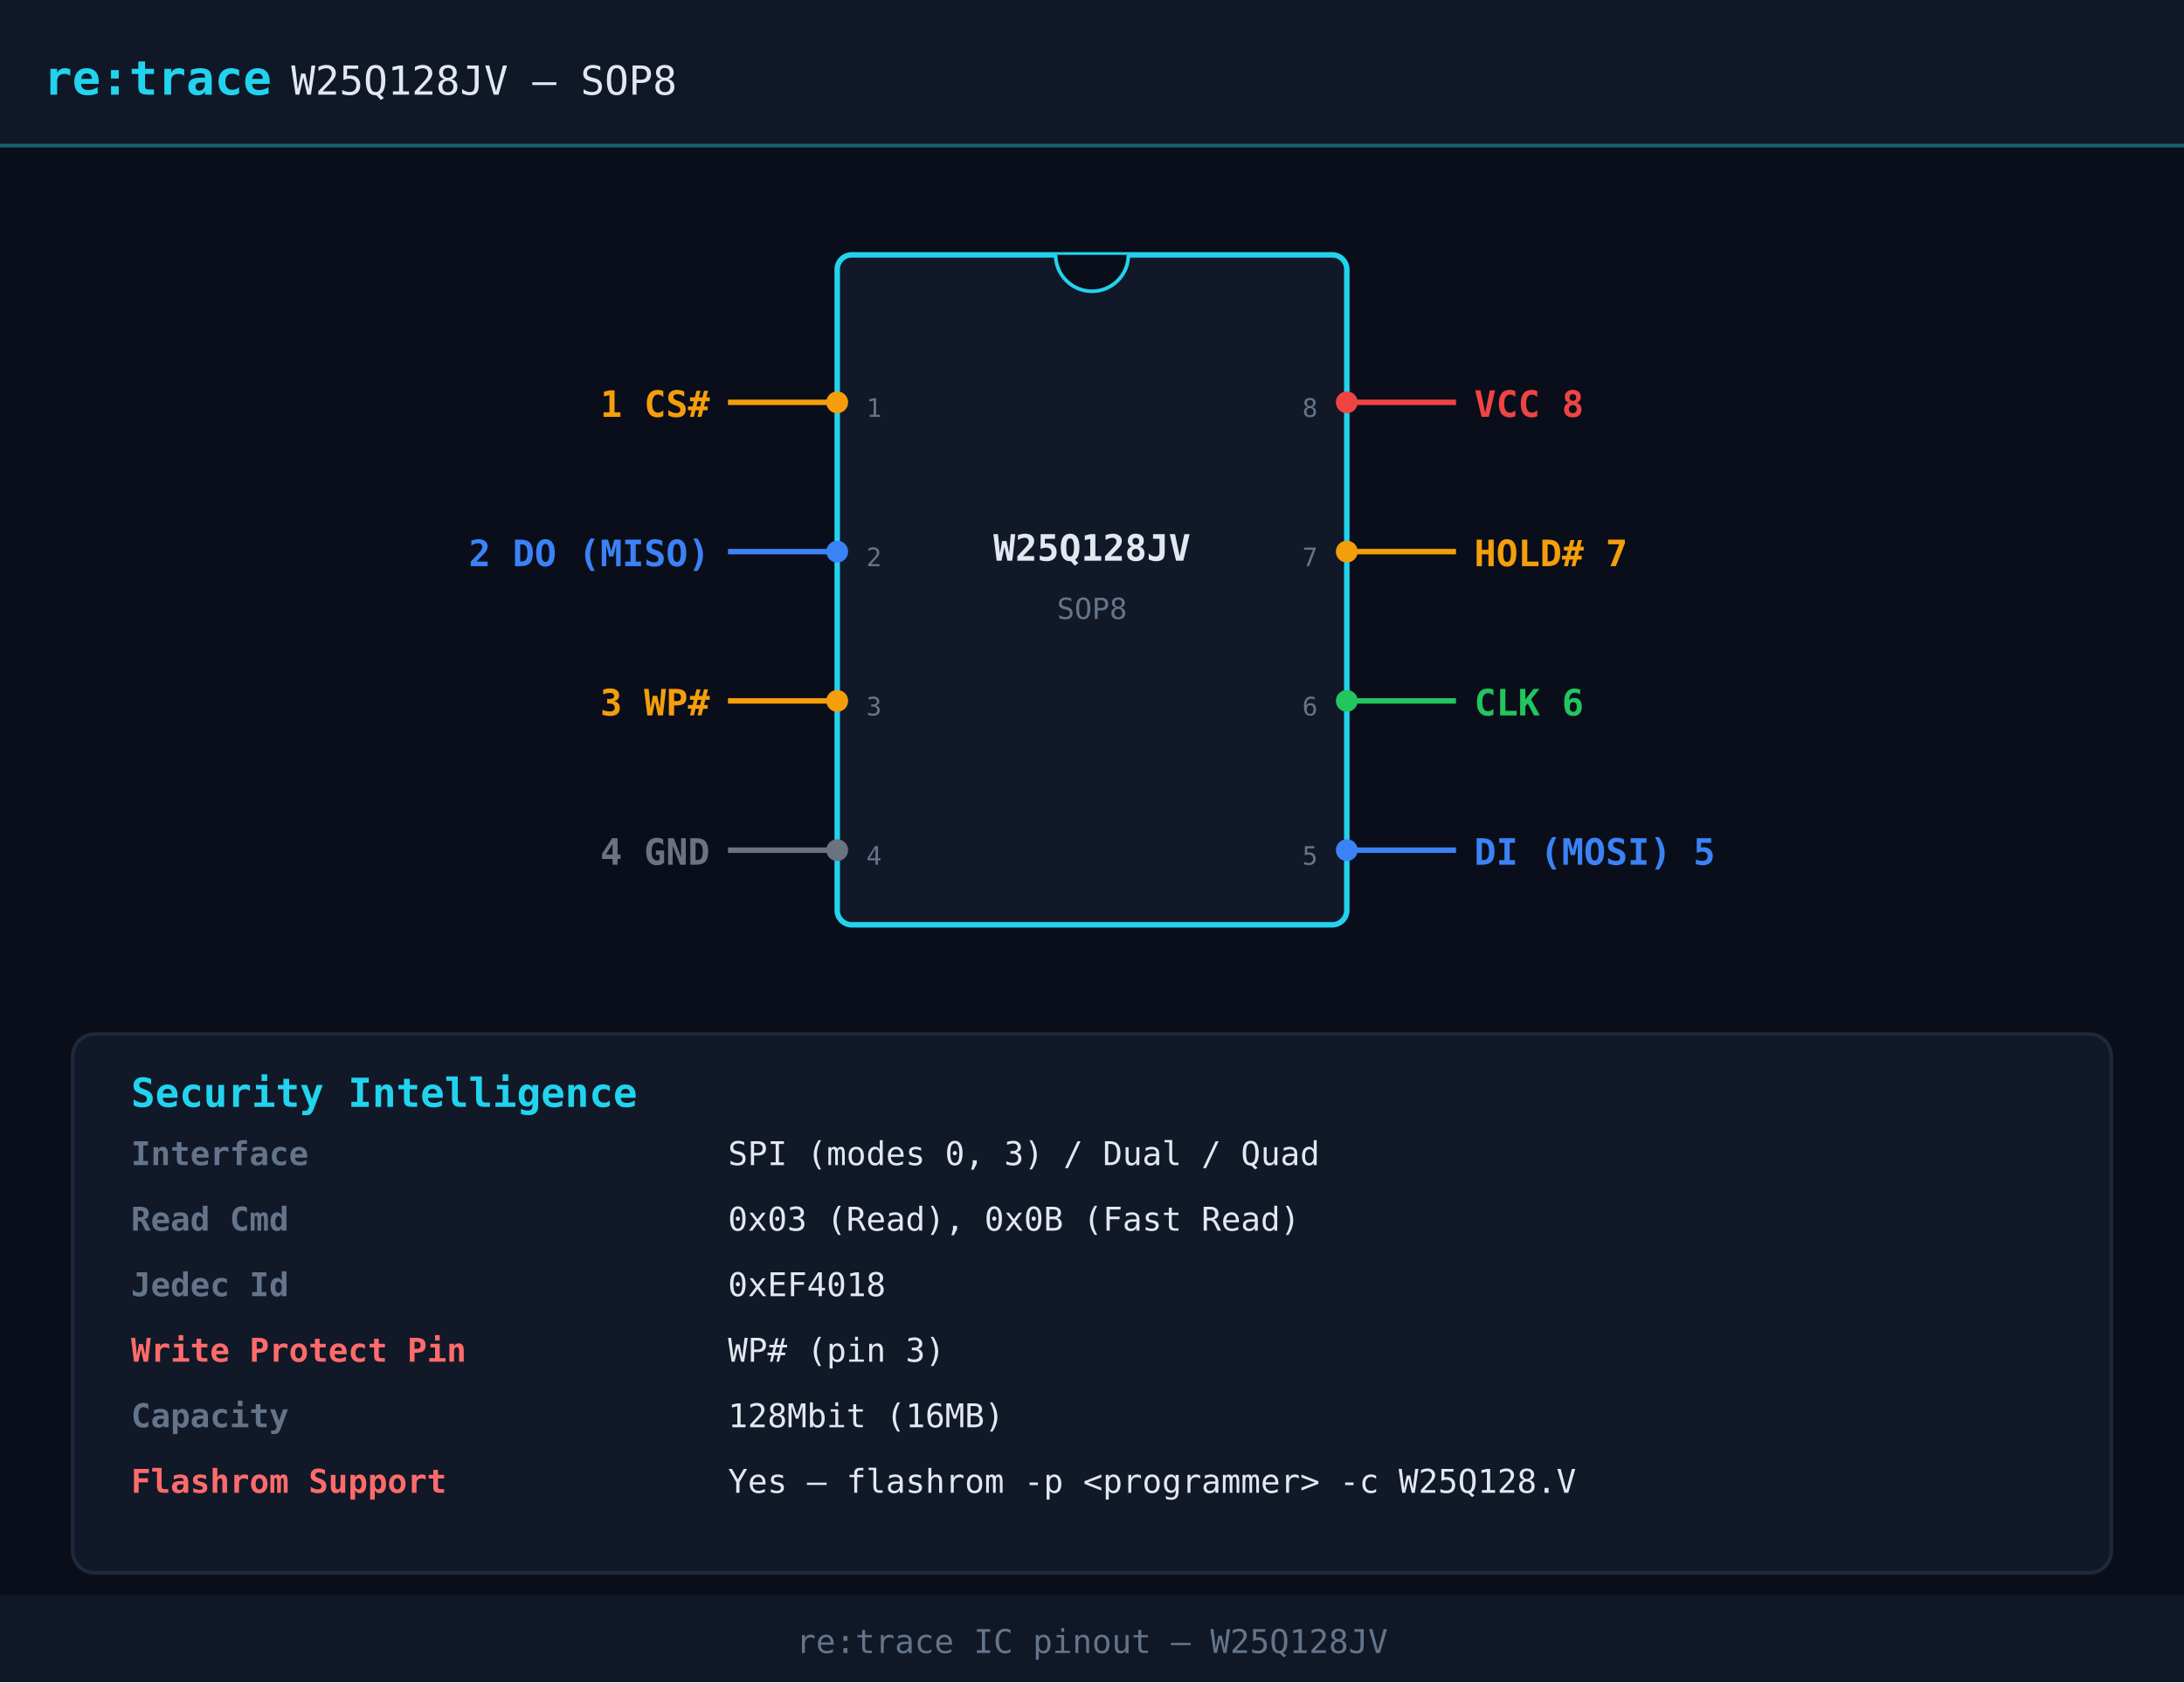
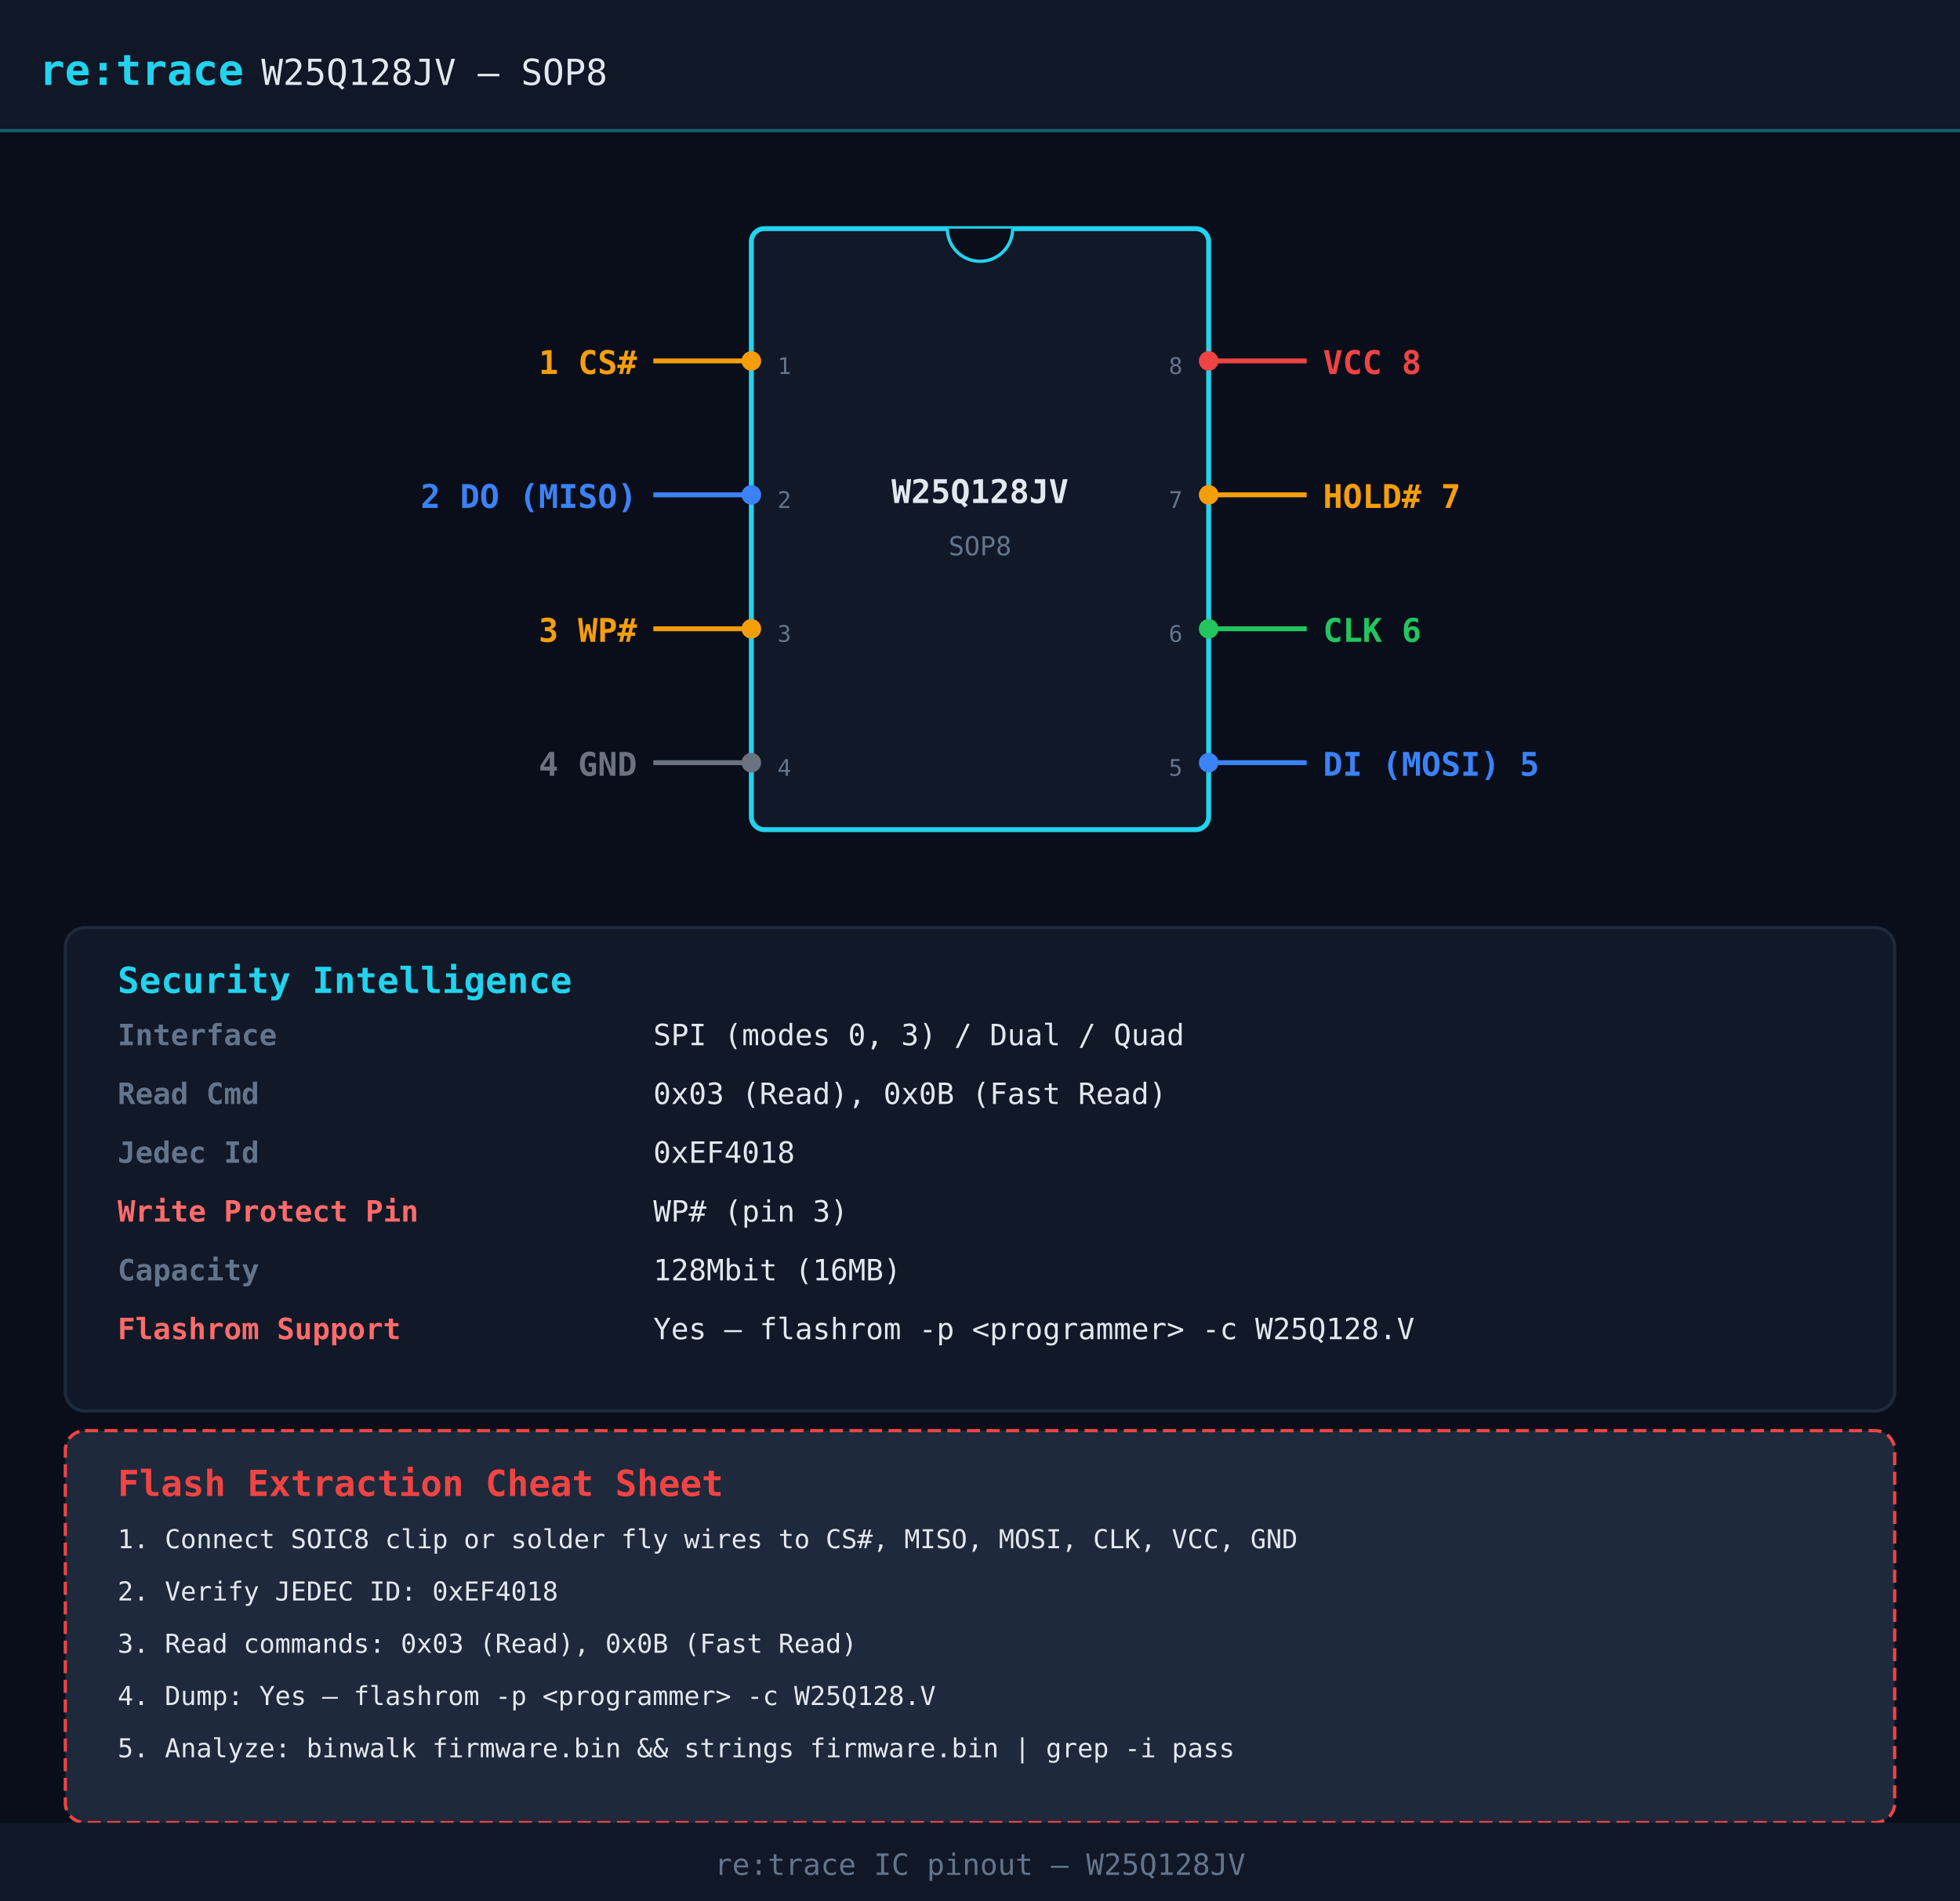
- <svg xmlns="http://www.w3.org/2000/svg" width="600" height="462" viewBox="0 0 600 462">
+ <svg xmlns="http://www.w3.org/2000/svg" width="600" height="582" viewBox="0 0 600 582">
  <defs>
    <filter id="glow" x="-50%" y="-50%" width="200%" height="200%">
      <feGaussianBlur in="SourceGraphic" stdDeviation="2" result="blur" />
      <feMerge>
        <feMergeNode in="blur" />
        <feMergeNode in="SourceGraphic" />
      </feMerge>
    </filter>
    <filter id="shadow" x="-5%" y="-5%" width="110%" height="110%">
      <feDropShadow dx="0" dy="2" stdDeviation="3" flood-color="#000" flood-opacity="0.5" />
    </filter>
    <marker id="pin-arrow" viewBox="0 0 10 6" refX="9" refY="3" markerWidth="7" markerHeight="4" orient="auto-start-reverse">
      <path d="M 0 0 L 10 3 L 0 6 z" fill="context-stroke" fill-opacity="0.8" />
    </marker>
  </defs>
-   <rect width="600" height="462" fill="#0a0e1a" />
+   <rect width="600" height="582" fill="#0a0e1a" />
  <rect width="600" height="40" fill="#111827" fill-opacity="0.92" />
  <line x1="0" y1="40" x2="600" y2="40" stroke="#22d3ee" stroke-width="1" stroke-opacity="0.4" />
  <text x="12" y="26" font-family="'JetBrains Mono', 'Fira Code', 'SF Mono', monospace" font-size="13" fill="#22d3ee" font-weight="bold">re:trace</text>
  <text x="80" y="26" font-family="'JetBrains Mono', 'Fira Code', 'SF Mono', monospace" font-size="11" fill="#e2e8f0">W25Q128JV — SOP8</text>
  <rect x="230" y="70" width="140" height="184" rx="4" fill="#111827" stroke="#22d3ee" stroke-width="1.5" />
  <path d="M 290 70 A 10 10 0 0 0 310 70" fill="#0a0e1a" stroke="#22d3ee" stroke-width="1" />
  <text x="300" y="154" text-anchor="middle" font-family="'JetBrains Mono', 'Fira Code', 'SF Mono', monospace" font-size="10" fill="#e2e8f0" font-weight="bold">W25Q128JV</text>
  <text x="300" y="170" text-anchor="middle" font-family="'JetBrains Mono', 'Fira Code', 'SF Mono', monospace" font-size="8" fill="#64748b">SOP8</text>
  <line x1="230" y1="110.5" x2="200" y2="110.5" stroke="#f59e0b" stroke-width="1.5" />
  <circle cx="230" cy="110.5" r="3" fill="#f59e0b" />
  <text x="195" y="114.5" text-anchor="end" font-family="'JetBrains Mono', 'Fira Code', 'SF Mono', monospace" font-size="10" fill="#f59e0b" font-weight="bold">1 CS#</text>
  <text x="238" y="114.5" font-family="'JetBrains Mono', 'Fira Code', 'SF Mono', monospace" font-size="7" fill="#64748b">1</text>
  <line x1="230" y1="151.5" x2="200" y2="151.5" stroke="#3b82f6" stroke-width="1.5" />
  <circle cx="230" cy="151.5" r="3" fill="#3b82f6" />
  <text x="195" y="155.5" text-anchor="end" font-family="'JetBrains Mono', 'Fira Code', 'SF Mono', monospace" font-size="10" fill="#3b82f6" font-weight="bold">2 DO (MISO)</text>
  <text x="238" y="155.5" font-family="'JetBrains Mono', 'Fira Code', 'SF Mono', monospace" font-size="7" fill="#64748b">2</text>
  <line x1="230" y1="192.5" x2="200" y2="192.5" stroke="#f59e0b" stroke-width="1.5" />
  <circle cx="230" cy="192.5" r="3" fill="#f59e0b" />
  <text x="195" y="196.5" text-anchor="end" font-family="'JetBrains Mono', 'Fira Code', 'SF Mono', monospace" font-size="10" fill="#f59e0b" font-weight="bold">3 WP#</text>
  <text x="238" y="196.5" font-family="'JetBrains Mono', 'Fira Code', 'SF Mono', monospace" font-size="7" fill="#64748b">3</text>
  <line x1="230" y1="233.5" x2="200" y2="233.5" stroke="#6b7280" stroke-width="1.5" />
  <circle cx="230" cy="233.5" r="3" fill="#6b7280" />
  <text x="195" y="237.5" text-anchor="end" font-family="'JetBrains Mono', 'Fira Code', 'SF Mono', monospace" font-size="10" fill="#6b7280" font-weight="bold">4 GND</text>
  <text x="238" y="237.5" font-family="'JetBrains Mono', 'Fira Code', 'SF Mono', monospace" font-size="7" fill="#64748b">4</text>
  <line x1="370" y1="233.5" x2="400" y2="233.5" stroke="#3b82f6" stroke-width="1.5" />
  <circle cx="370" cy="233.5" r="3" fill="#3b82f6" />
  <text x="405" y="237.5" font-family="'JetBrains Mono', 'Fira Code', 'SF Mono', monospace" font-size="10" fill="#3b82f6" font-weight="bold">DI (MOSI) 5</text>
  <text x="362" y="237.5" text-anchor="end" font-family="'JetBrains Mono', 'Fira Code', 'SF Mono', monospace" font-size="7" fill="#64748b">5</text>
  <line x1="370" y1="192.5" x2="400" y2="192.5" stroke="#22c55e" stroke-width="1.5" />
  <circle cx="370" cy="192.5" r="3" fill="#22c55e" />
  <text x="405" y="196.5" font-family="'JetBrains Mono', 'Fira Code', 'SF Mono', monospace" font-size="10" fill="#22c55e" font-weight="bold">CLK 6</text>
  <text x="362" y="196.5" text-anchor="end" font-family="'JetBrains Mono', 'Fira Code', 'SF Mono', monospace" font-size="7" fill="#64748b">6</text>
  <line x1="370" y1="151.5" x2="400" y2="151.5" stroke="#f59e0b" stroke-width="1.5" />
  <circle cx="370" cy="151.5" r="3" fill="#f59e0b" />
  <text x="405" y="155.5" font-family="'JetBrains Mono', 'Fira Code', 'SF Mono', monospace" font-size="10" fill="#f59e0b" font-weight="bold">HOLD# 7</text>
  <text x="362" y="155.5" text-anchor="end" font-family="'JetBrains Mono', 'Fira Code', 'SF Mono', monospace" font-size="7" fill="#64748b">7</text>
  <line x1="370" y1="110.5" x2="400" y2="110.5" stroke="#ef4444" stroke-width="1.5" />
  <circle cx="370" cy="110.5" r="3" fill="#ef4444" />
  <text x="405" y="114.5" font-family="'JetBrains Mono', 'Fira Code', 'SF Mono', monospace" font-size="10" fill="#ef4444" font-weight="bold">VCC 8</text>
  <text x="362" y="114.5" text-anchor="end" font-family="'JetBrains Mono', 'Fira Code', 'SF Mono', monospace" font-size="7" fill="#64748b">8</text>
  <rect x="20" y="284" width="560" height="148" rx="6" fill="#111827" stroke="#1e293b" stroke-width="1" />
  <text x="36" y="304" font-family="'JetBrains Mono', 'Fira Code', 'SF Mono', monospace" font-size="11" fill="#22d3ee" font-weight="bold">Security Intelligence</text>
  <text x="36" y="320" font-family="'JetBrains Mono', 'Fira Code', 'SF Mono', monospace" font-size="9" fill="#64748b" font-weight="600">Interface</text>
  <text x="200" y="320" font-family="'JetBrains Mono', 'Fira Code', 'SF Mono', monospace" font-size="9" fill="#e2e8f0">SPI (modes 0, 3) / Dual / Quad</text>
  <text x="36" y="338" font-family="'JetBrains Mono', 'Fira Code', 'SF Mono', monospace" font-size="9" fill="#64748b" font-weight="600">Read Cmd</text>
  <text x="200" y="338" font-family="'JetBrains Mono', 'Fira Code', 'SF Mono', monospace" font-size="9" fill="#e2e8f0">0x03 (Read), 0x0B (Fast Read)</text>
  <text x="36" y="356" font-family="'JetBrains Mono', 'Fira Code', 'SF Mono', monospace" font-size="9" fill="#64748b" font-weight="600">Jedec Id</text>
  <text x="200" y="356" font-family="'JetBrains Mono', 'Fira Code', 'SF Mono', monospace" font-size="9" fill="#e2e8f0">0xEF4018</text>
  <text x="36" y="374" font-family="'JetBrains Mono', 'Fira Code', 'SF Mono', monospace" font-size="9" fill="#ff6b6b" font-weight="600">Write Protect Pin</text>
  <text x="200" y="374" font-family="'JetBrains Mono', 'Fira Code', 'SF Mono', monospace" font-size="9" fill="#e2e8f0">WP# (pin 3)</text>
  <text x="36" y="392" font-family="'JetBrains Mono', 'Fira Code', 'SF Mono', monospace" font-size="9" fill="#64748b" font-weight="600">Capacity</text>
  <text x="200" y="392" font-family="'JetBrains Mono', 'Fira Code', 'SF Mono', monospace" font-size="9" fill="#e2e8f0">128Mbit (16MB)</text>
  <text x="36" y="410" font-family="'JetBrains Mono', 'Fira Code', 'SF Mono', monospace" font-size="9" fill="#ff6b6b" font-weight="600">Flashrom Support</text>
  <text x="200" y="410" font-family="'JetBrains Mono', 'Fira Code', 'SF Mono', monospace" font-size="9" fill="#e2e8f0">Yes — flashrom -p &lt;programmer&gt; -c W25Q128.V</text>
-   <rect y="438" width="600" height="24" fill="#111827" fill-opacity="0.92" />
-   <text x="300" y="454" text-anchor="middle" font-family="'JetBrains Mono', 'Fira Code', 'SF Mono', monospace" font-size="9" fill="#64748b">re:trace IC pinout — W25Q128JV</text>
+   <rect x="20" y="438" width="560" height="120" rx="6" fill="#1e293b" stroke="#ef4444" stroke-width="1" stroke-dasharray="4,2" />
+   <text x="36" y="458" font-family="'JetBrains Mono', 'Fira Code', 'SF Mono', monospace" font-size="11" fill="#ef4444" font-weight="bold">Flash Extraction Cheat Sheet</text>
+   <text x="36" y="474" font-family="'JetBrains Mono', 'Fira Code', 'SF Mono', monospace" font-size="8" fill="#e2e8f0">1. Connect SOIC8 clip or solder fly wires to CS#, MISO, MOSI, CLK, VCC, GND</text>
+   <text x="36" y="490" font-family="'JetBrains Mono', 'Fira Code', 'SF Mono', monospace" font-size="8" fill="#e2e8f0">2. Verify JEDEC ID: 0xEF4018</text>
+   <text x="36" y="506" font-family="'JetBrains Mono', 'Fira Code', 'SF Mono', monospace" font-size="8" fill="#e2e8f0">3. Read commands: 0x03 (Read), 0x0B (Fast Read)</text>
+   <text x="36" y="522" font-family="'JetBrains Mono', 'Fira Code', 'SF Mono', monospace" font-size="8" fill="#e2e8f0">4. Dump: Yes — flashrom -p &lt;programmer&gt; -c W25Q128.V</text>
+   <text x="36" y="538" font-family="'JetBrains Mono', 'Fira Code', 'SF Mono', monospace" font-size="8" fill="#e2e8f0">5. Analyze: binwalk firmware.bin &amp;&amp; strings firmware.bin | grep -i pass</text>
+   <rect y="558" width="600" height="24" fill="#111827" fill-opacity="0.92" />
+   <text x="300" y="574" text-anchor="middle" font-family="'JetBrains Mono', 'Fira Code', 'SF Mono', monospace" font-size="9" fill="#64748b">re:trace IC pinout — W25Q128JV</text>
</svg>
